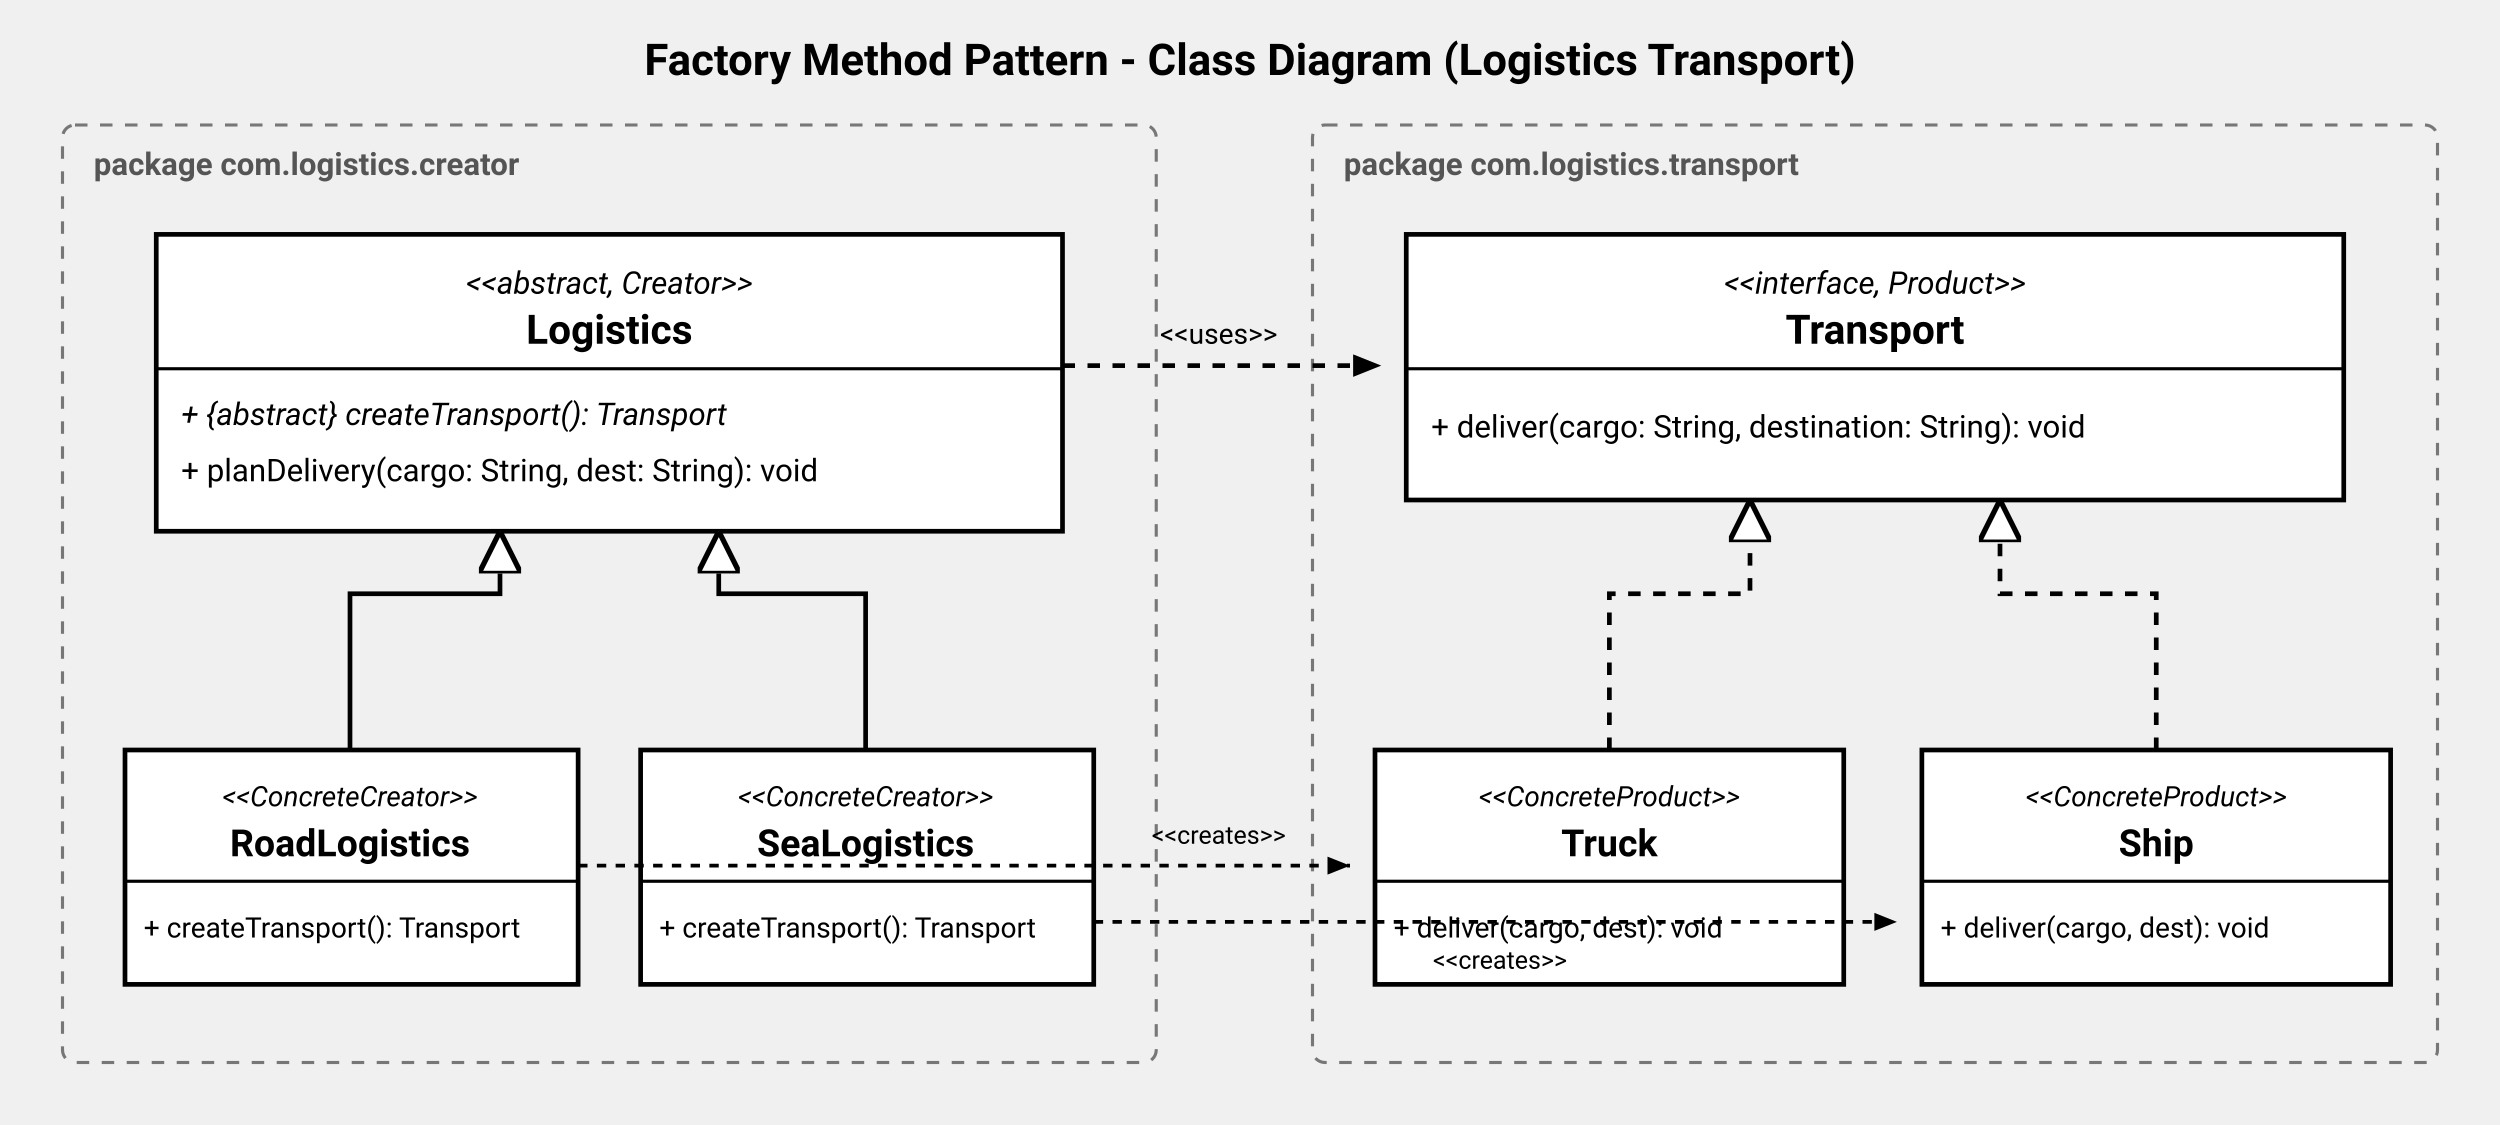
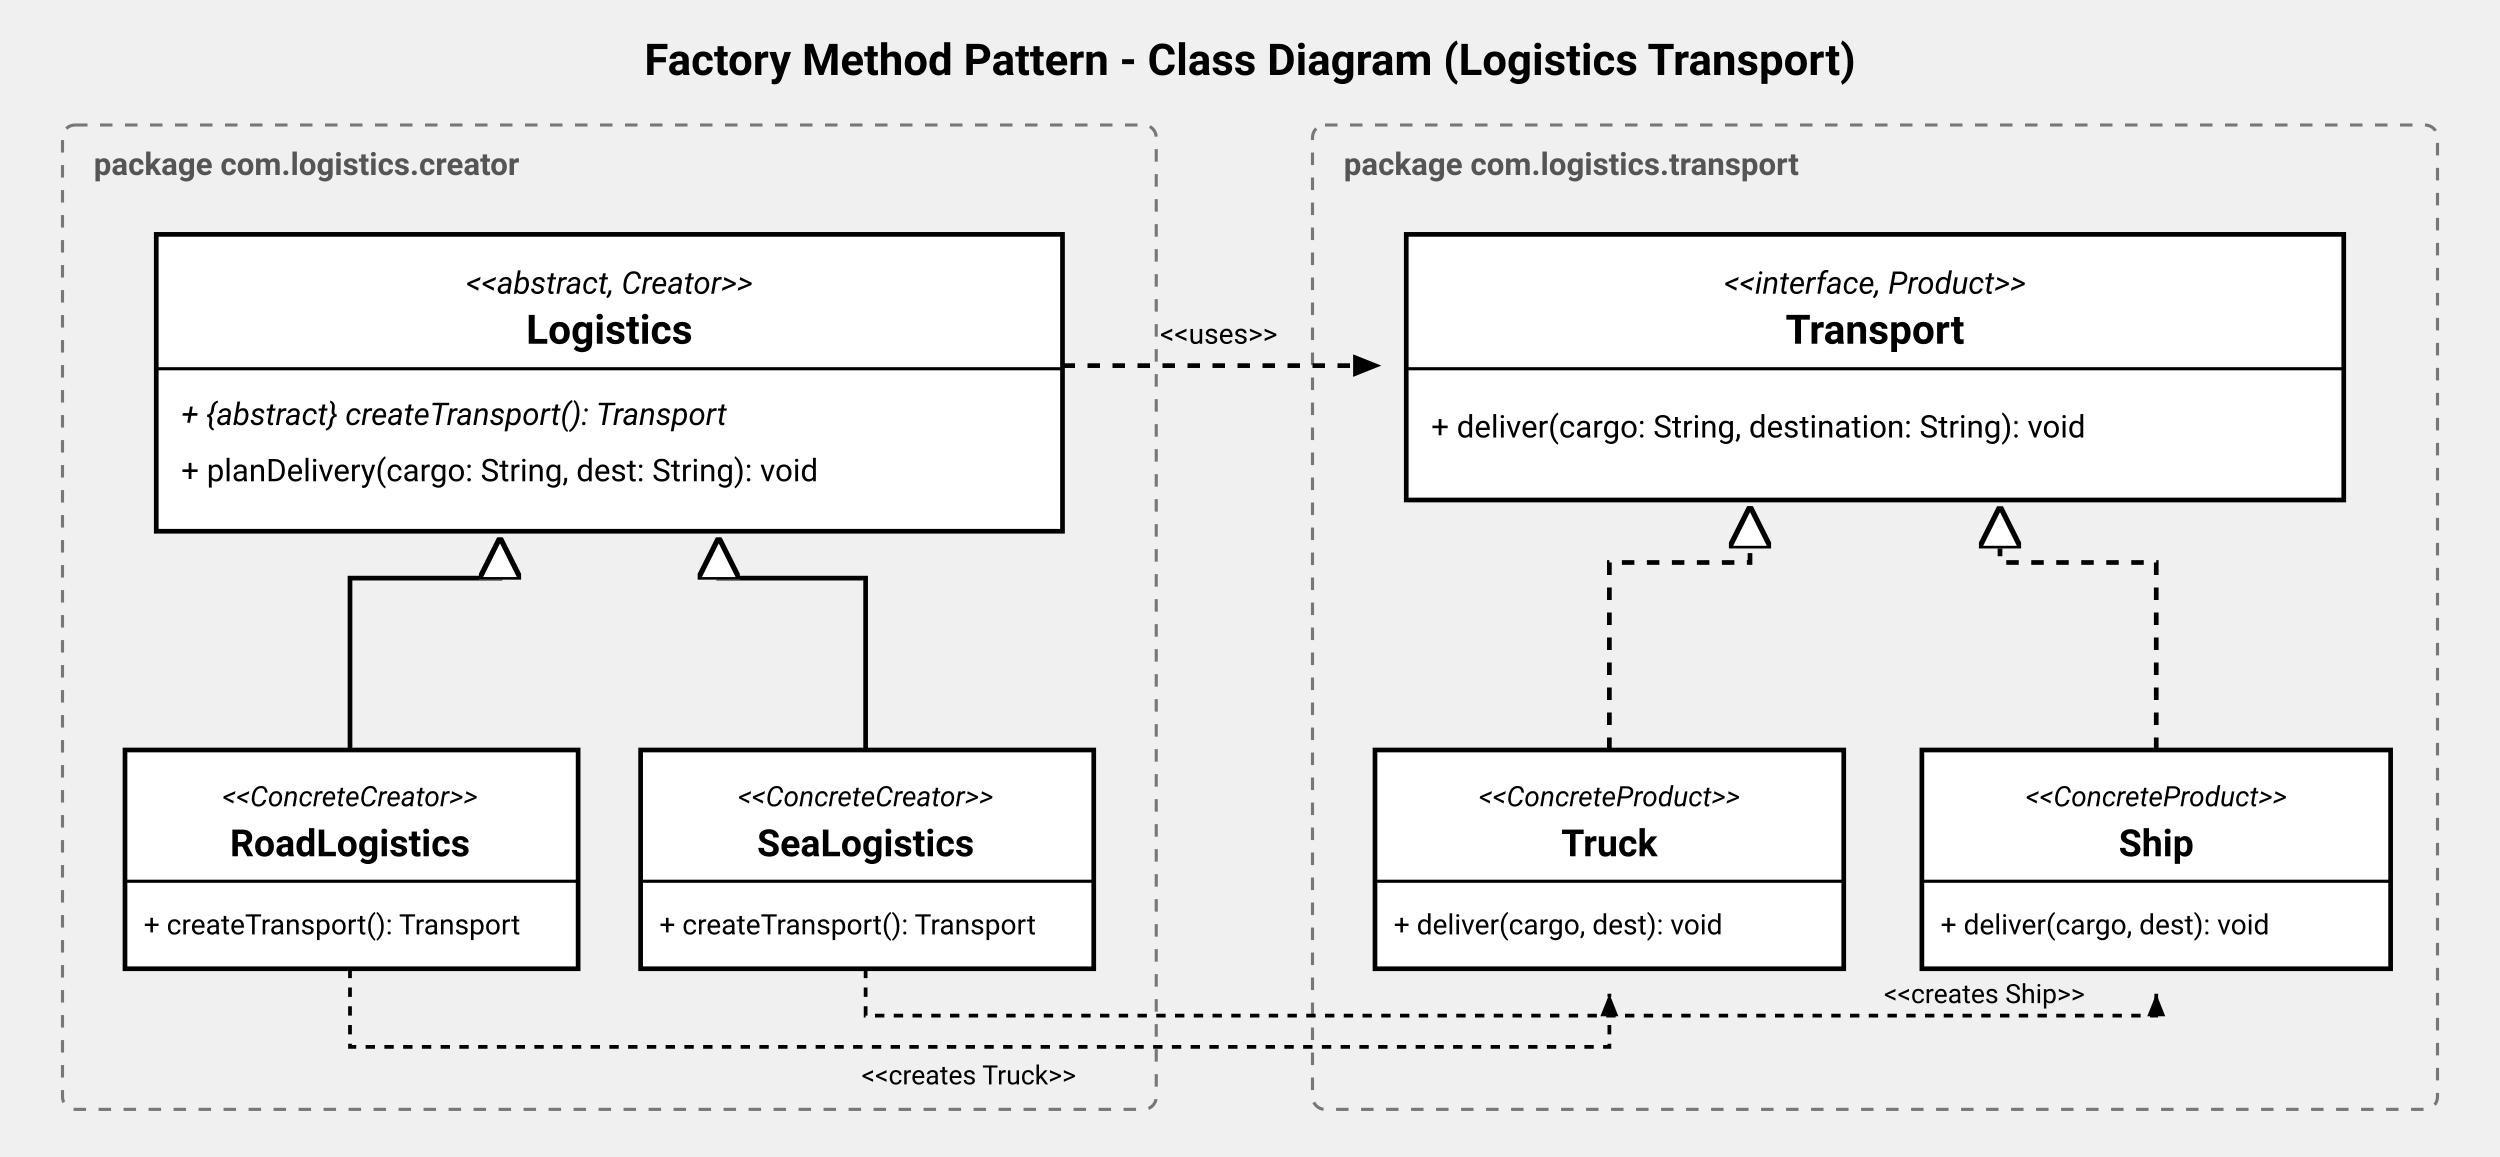
- <svg xmlns="http://www.w3.org/2000/svg" viewBox="0 0 800 360" width="100%" height="auto" style="background:#ffffff; font-family: -apple-system, BlinkMacSystemFont, 'Segoe UI', Roboto, Helvetica, Arial, sans-serif;">
+ <svg xmlns="http://www.w3.org/2000/svg" viewBox="0 0 800 370" width="100%" height="auto" style="background:#ffffff; font-family: -apple-system, BlinkMacSystemFont, 'Segoe UI', Roboto, Helvetica, Arial, sans-serif;">
  <defs>
    <marker id="arrow" viewBox="0 0 10 10" refX="10" refY="5" markerWidth="6" markerHeight="6" orient="auto-start-reverse">
      <path d="M 0 1 L 10 5 L 0 9 z" fill="#000000" />
    </marker>
    <marker id="triangle" viewBox="0 0 12 12" refX="12" refY="6" markerWidth="9" markerHeight="9" orient="auto-start-reverse">
      <polygon points="0,0 12,6 0,12" fill="#ffffff" stroke="#000000" stroke-width="1.5" />
    </marker>
  </defs>
  <text x="400" y="24" font-size="14" font-weight="bold" text-anchor="middle" fill="#000000">Factory Method Pattern - Class Diagram (Logistics Transport)</text>
-   <rect x="20" y="40" width="350" height="300" fill="none" stroke="#777777" stroke-width="1" stroke-dasharray="4,4" rx="4" />
+   <rect x="20" y="40" width="350" height="315" fill="none" stroke="#777777" stroke-width="1" stroke-dasharray="4,4" rx="4" />
  <text x="30" y="56" font-size="10" font-weight="bold" fill="#555555">package com.logistics.creator</text>
  <g id="logistics">
    <rect x="50" y="75" width="290" height="95" fill="#ffffff" stroke="#000000" stroke-width="1.5" />
    <text x="195" y="94" font-size="10" font-style="italic" text-anchor="middle" fill="#000000">&lt;&lt;abstract, Creator&gt;&gt;</text>
    <text x="195" y="110" font-size="13" font-weight="bold" text-anchor="middle" fill="#000000">Logistics</text>
    <line x1="50" y1="118" x2="340" y2="118" stroke="#000000" stroke-width="1" />
    <text x="58" y="136" font-size="10" font-style="italic" fill="#000000">+ {abstract} createTransport(): Transport</text>
    <text x="58" y="154" font-size="10" fill="#000000">+ planDelivery(cargo: String, dest: String): void</text>
  </g>
  <g id="roadLogistics">
-     <rect x="40" y="240" width="145" height="75" fill="#ffffff" stroke="#000000" stroke-width="1.5" />
+     <rect x="40" y="240" width="145" height="70" fill="#ffffff" stroke="#000000" stroke-width="1.5" />
    <text x="112" y="258" font-size="9" font-style="italic" text-anchor="middle" fill="#000000">&lt;&lt;ConcreteCreator&gt;&gt;</text>
    <text x="112" y="274" font-size="12" font-weight="bold" text-anchor="middle" fill="#000000">RoadLogistics</text>
    <line x1="40" y1="282" x2="185" y2="282" stroke="#000000" stroke-width="1" />
-     <text x="46" y="300" font-size="9" fill="#000000">+ createTransport(): Transport</text>
+     <text x="46" y="299" font-size="9" fill="#000000">+ createTransport(): Transport</text>
  </g>
  <g id="seaLogistics">
-     <rect x="205" y="240" width="145" height="75" fill="#ffffff" stroke="#000000" stroke-width="1.5" />
+     <rect x="205" y="240" width="145" height="70" fill="#ffffff" stroke="#000000" stroke-width="1.5" />
    <text x="277" y="258" font-size="9" font-style="italic" text-anchor="middle" fill="#000000">&lt;&lt;ConcreteCreator&gt;&gt;</text>
    <text x="277" y="274" font-size="12" font-weight="bold" text-anchor="middle" fill="#000000">SeaLogistics</text>
    <line x1="205" y1="282" x2="350" y2="282" stroke="#000000" stroke-width="1" />
-     <text x="211" y="300" font-size="9" fill="#000000">+ createTransport(): Transport</text>
+     <text x="211" y="299" font-size="9" fill="#000000">+ createTransport(): Transport</text>
  </g>
-   <path d="M 112 240 L 112 190 L 160 190 L 160 170" fill="none" stroke="#000000" stroke-width="1.5" marker-end="url(#triangle)" />
-   <path d="M 277 240 L 277 190 L 230 190 L 230 170" fill="none" stroke="#000000" stroke-width="1.5" marker-end="url(#triangle)" />
-   <rect x="420" y="40" width="360" height="300" fill="none" stroke="#777777" stroke-width="1" stroke-dasharray="4,4" rx="4" />
+   <path d="M 112 240 L 112 185 L 160 185 L 160 172" fill="none" stroke="#000000" stroke-width="1.5" marker-end="url(#triangle)" />
+   <path d="M 277 240 L 277 185 L 230 185 L 230 172" fill="none" stroke="#000000" stroke-width="1.5" marker-end="url(#triangle)" />
+   <rect x="420" y="40" width="360" height="315" fill="none" stroke="#777777" stroke-width="1" stroke-dasharray="4,4" rx="4" />
  <text x="430" y="56" font-size="10" font-weight="bold" fill="#555555">package com.logistics.transport</text>
  <g id="transport">
    <rect x="450" y="75" width="300" height="85" fill="#ffffff" stroke="#000000" stroke-width="1.5" />
    <text x="600" y="94" font-size="10" font-style="italic" text-anchor="middle" fill="#000000">&lt;&lt;interface, Product&gt;&gt;</text>
    <text x="600" y="110" font-size="13" font-weight="bold" text-anchor="middle" fill="#000000">Transport</text>
    <line x1="450" y1="118" x2="750" y2="118" stroke="#000000" stroke-width="1" />
    <text x="458" y="140" font-size="10" fill="#000000">+ deliver(cargo: String, destination: String): void</text>
  </g>
  <g id="truck">
-     <rect x="440" y="240" width="150" height="75" fill="#ffffff" stroke="#000000" stroke-width="1.5" />
+     <rect x="440" y="240" width="150" height="70" fill="#ffffff" stroke="#000000" stroke-width="1.5" />
    <text x="515" y="258" font-size="9" font-style="italic" text-anchor="middle" fill="#000000">&lt;&lt;ConcreteProduct&gt;&gt;</text>
    <text x="515" y="274" font-size="12" font-weight="bold" text-anchor="middle" fill="#000000">Truck</text>
    <line x1="440" y1="282" x2="590" y2="282" stroke="#000000" stroke-width="1" />
-     <text x="446" y="300" font-size="9" fill="#000000">+ deliver(cargo, dest): void</text>
+     <text x="446" y="299" font-size="9" fill="#000000">+ deliver(cargo, dest): void</text>
  </g>
  <g id="ship">
-     <rect x="615" y="240" width="150" height="75" fill="#ffffff" stroke="#000000" stroke-width="1.5" />
+     <rect x="615" y="240" width="150" height="70" fill="#ffffff" stroke="#000000" stroke-width="1.5" />
    <text x="690" y="258" font-size="9" font-style="italic" text-anchor="middle" fill="#000000">&lt;&lt;ConcreteProduct&gt;&gt;</text>
    <text x="690" y="274" font-size="12" font-weight="bold" text-anchor="middle" fill="#000000">Ship</text>
    <line x1="615" y1="282" x2="765" y2="282" stroke="#000000" stroke-width="1" />
-     <text x="621" y="300" font-size="9" fill="#000000">+ deliver(cargo, dest): void</text>
+     <text x="621" y="299" font-size="9" fill="#000000">+ deliver(cargo, dest): void</text>
  </g>
-   <path d="M 515 240 L 515 190 L 560 190 L 560 160" fill="none" stroke="#000000" stroke-width="1.5" stroke-dasharray="4,4" marker-end="url(#triangle)" />
-   <path d="M 690 240 L 690 190 L 640 190 L 640 160" fill="none" stroke="#000000" stroke-width="1.5" stroke-dasharray="4,4" marker-end="url(#triangle)" />
+   <path d="M 515 240 L 515 180 L 560 180 L 560 162" fill="none" stroke="#000000" stroke-width="1.5" stroke-dasharray="4,4" marker-end="url(#triangle)" />
+   <path d="M 690 240 L 690 180 L 640 180 L 640 162" fill="none" stroke="#000000" stroke-width="1.5" stroke-dasharray="4,4" marker-end="url(#triangle)" />
  <path d="M 340 117 L 442 117" fill="none" stroke="#000000" stroke-width="1.5" stroke-dasharray="4,4" marker-end="url(#arrow)" />
  <text x="390" y="110" font-size="9" text-anchor="middle" fill="#000000">&lt;&lt;uses&gt;&gt;</text>
-   <path d="M 185 277 L 432 277" fill="none" stroke="#000000" stroke-width="1.2" stroke-dasharray="3,3" marker-end="url(#arrow)" />
-   <text x="390" y="270" font-size="8" text-anchor="middle" fill="#000000">&lt;&lt;creates&gt;&gt;</text>
-   <path d="M 350 295 L 607 295" fill="none" stroke="#000000" stroke-width="1.2" stroke-dasharray="3,3" marker-end="url(#arrow)" />
-   <text x="480" y="310" font-size="8" text-anchor="middle" fill="#000000">&lt;&lt;creates&gt;&gt;</text>
+   <path d="M 112 310 L 112 335 L 515 335 L 515 318" fill="none" stroke="#000000" stroke-width="1.2" stroke-dasharray="3,3" marker-end="url(#arrow)" />
+   <text x="310" y="347" font-size="8.5" text-anchor="middle" fill="#000000">&lt;&lt;creates Truck&gt;&gt;</text>
+   <path d="M 277 310 L 277 325 L 690 325 L 690 318" fill="none" stroke="#000000" stroke-width="1.2" stroke-dasharray="3,3" marker-end="url(#arrow)" />
+   <text x="635" y="321" font-size="8.5" text-anchor="middle" fill="#000000">&lt;&lt;creates Ship&gt;&gt;</text>
</svg>
